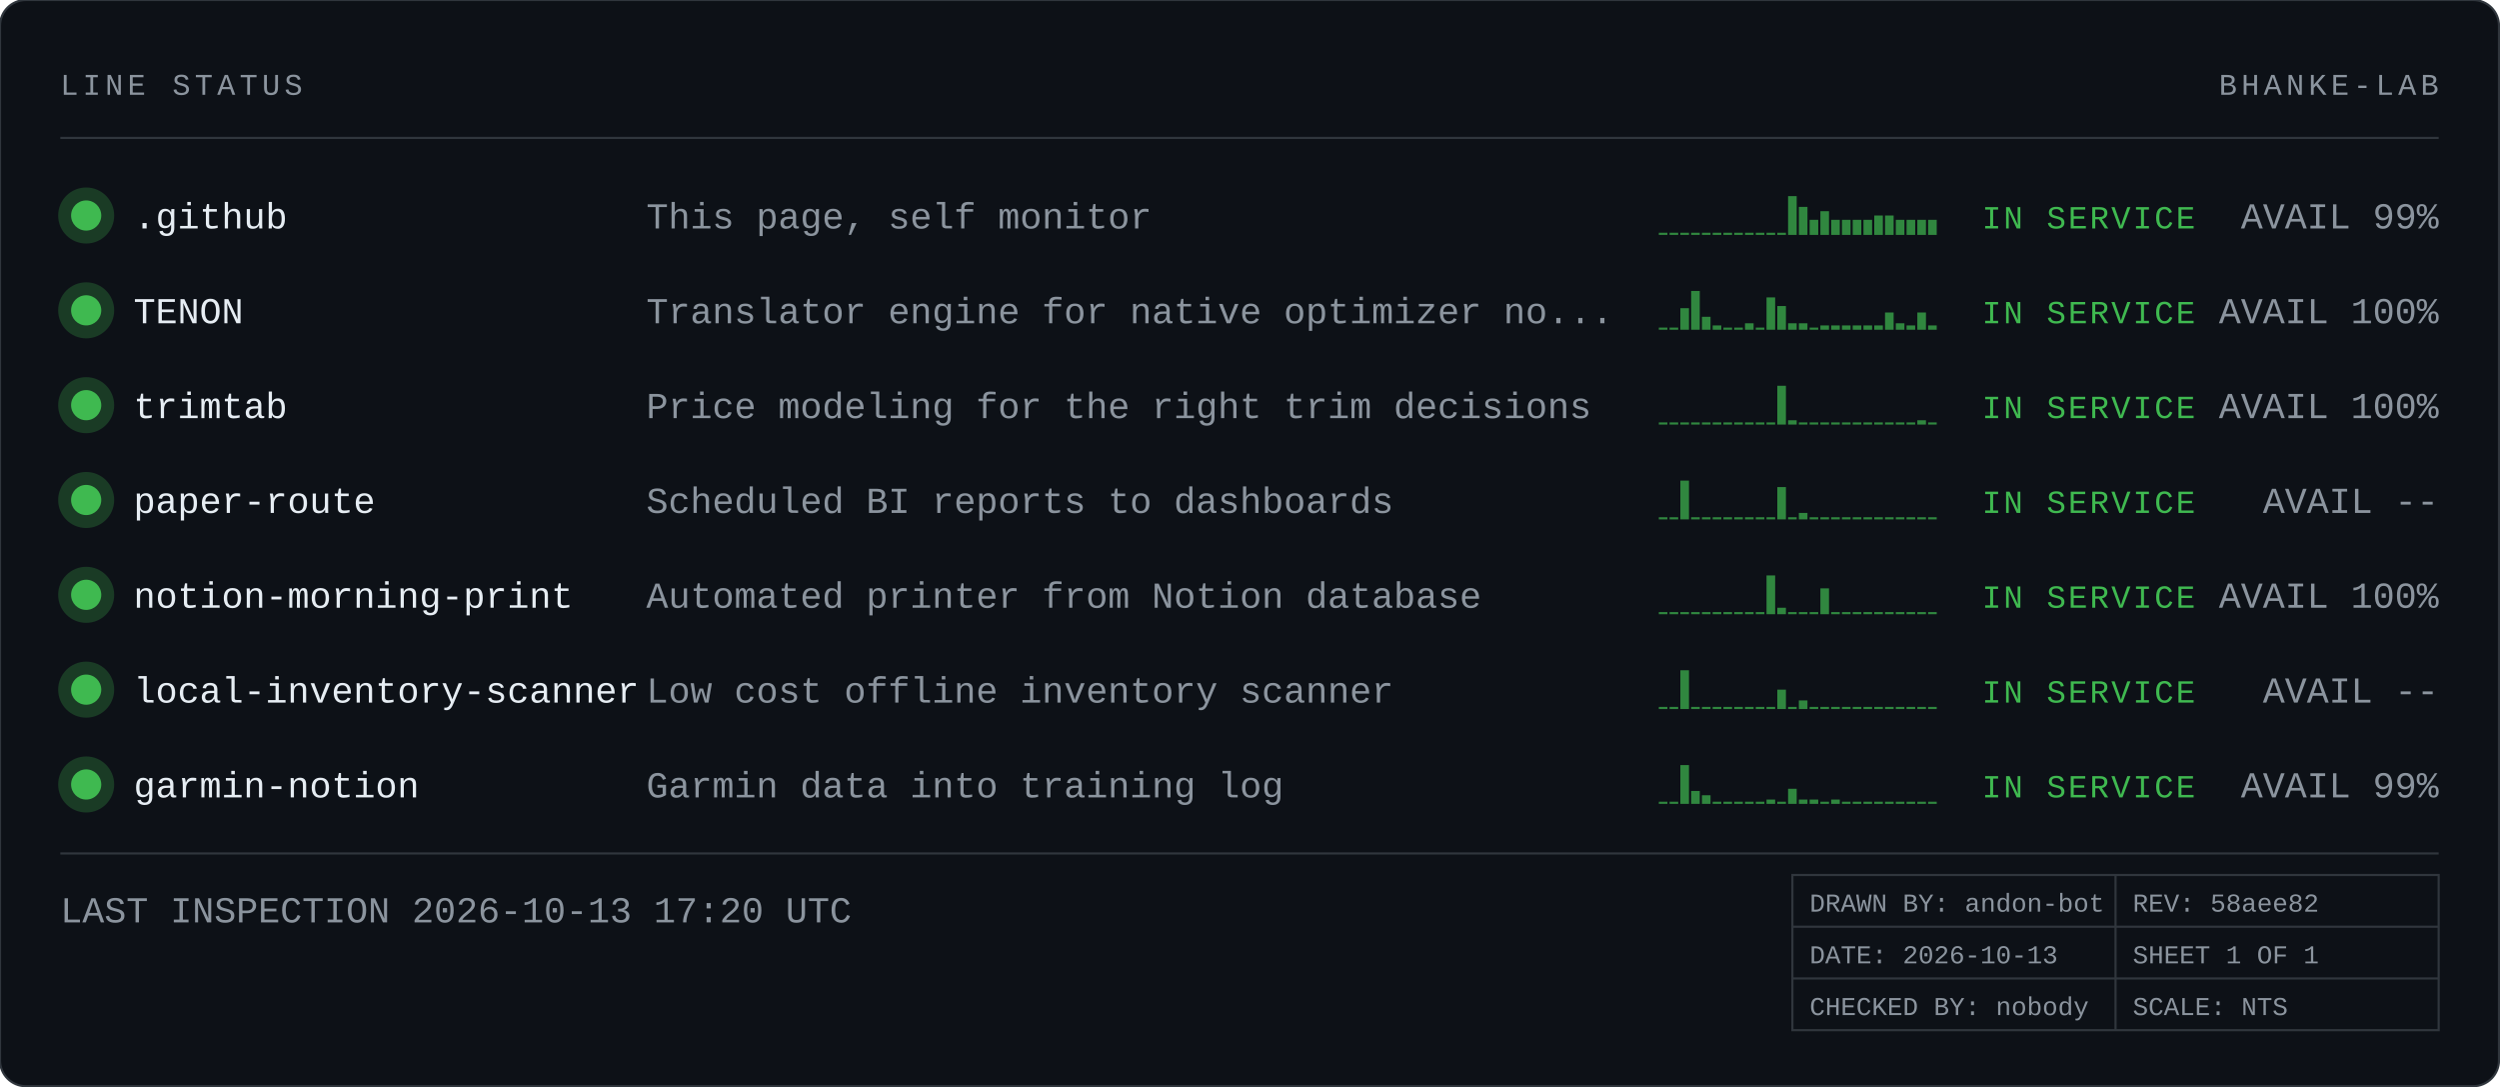
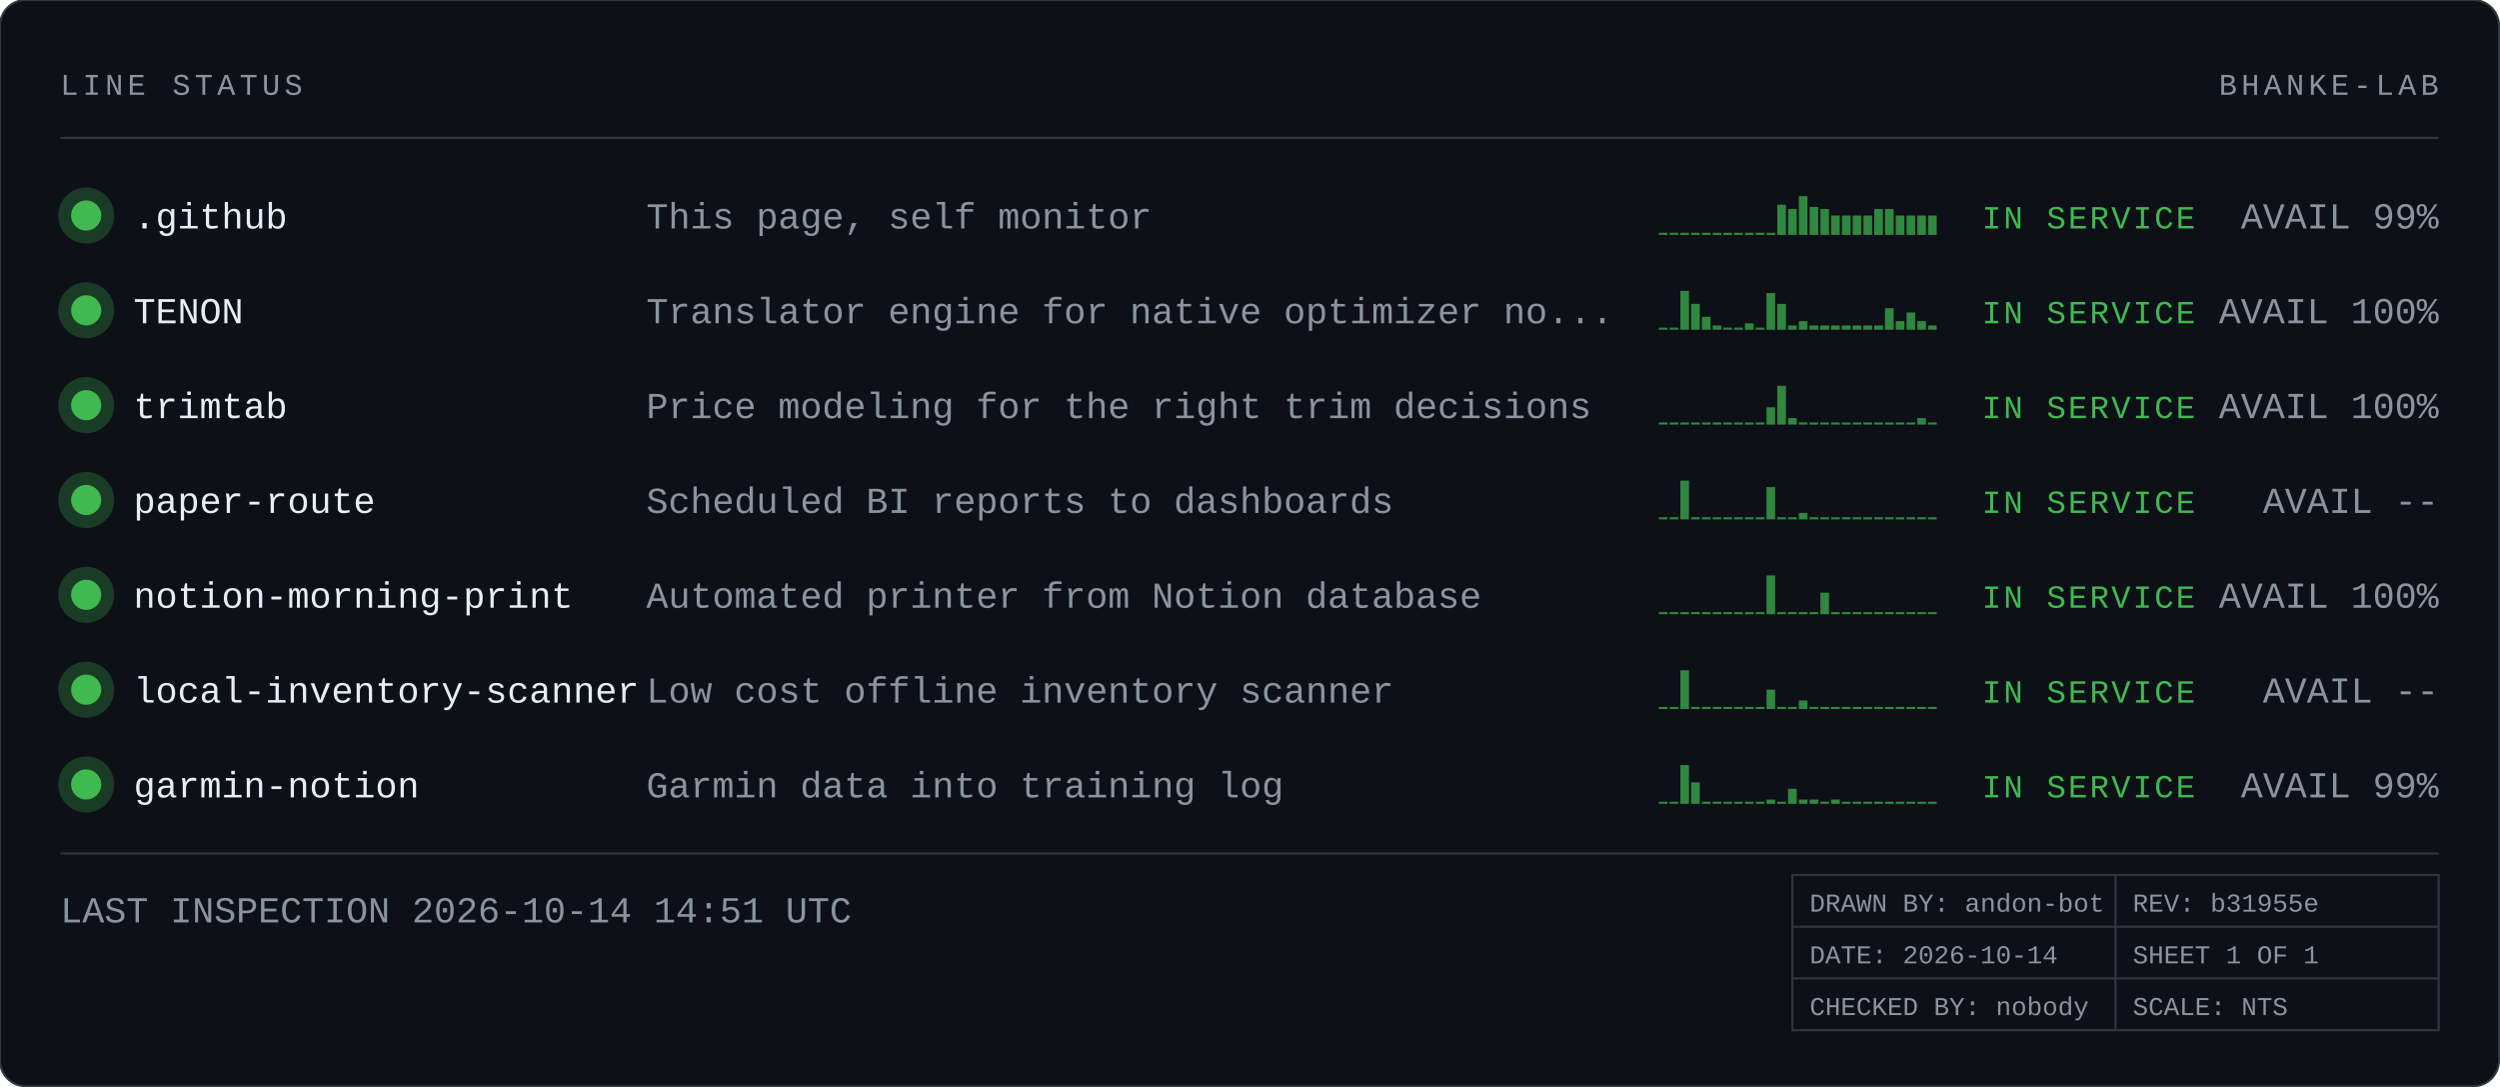
<svg xmlns="http://www.w3.org/2000/svg" width="1160" height="504" viewBox="0 0 1160 504" role="img" aria-label="Andon board">
  <style>
text { font-family: Consolas, 'Courier New', monospace; font-size: 17px; }
.hd { fill: #8b949e; font-size: 14px; letter-spacing: 2px; }
.name { fill: #e6edf3; }
.dim { fill: #8b949e; }
.st { font-size: 15px; letter-spacing: 1px; }
.tb { fill: #8b949e; font-size: 12px; }
</style>
  <rect x="0" y="0" width="1160" height="504" rx="12" fill="#0d1117" stroke="#30363d" />
  <text x="28" y="44" class="hd">LINE STATUS</text>
  <text x="1132" y="44" class="hd" text-anchor="end">BHANKE-LAB</text>
  <line x1="28" y1="64" x2="1132" y2="64" stroke="#30363d" />
  <circle cx="40" cy="100" r="13" fill="#3fb950" opacity="0.25" />
  <circle cx="40" cy="100" r="7" fill="#3fb950" />
  <text x="62" y="106" class="name">.github</text>
  <text x="300" y="106" class="dim">This page, self monitor</text>
  <rect x="770" y="108" width="4" height="1" fill="#3fb950" opacity="0.7" />
  <rect x="775" y="108" width="4" height="1" fill="#3fb950" opacity="0.7" />
  <rect x="780" y="108" width="4" height="1" fill="#3fb950" opacity="0.7" />
  <rect x="785" y="108" width="4" height="1" fill="#3fb950" opacity="0.7" />
  <rect x="790" y="108" width="4" height="1" fill="#3fb950" opacity="0.7" />
  <rect x="795" y="108" width="4" height="1" fill="#3fb950" opacity="0.7" />
  <rect x="800" y="108" width="4" height="1" fill="#3fb950" opacity="0.7" />
  <rect x="805" y="108" width="4" height="1" fill="#3fb950" opacity="0.7" />
  <rect x="810" y="108" width="4" height="1" fill="#3fb950" opacity="0.7" />
  <rect x="815" y="108" width="4" height="1" fill="#3fb950" opacity="0.7" />
  <rect x="820" y="108" width="4" height="1" fill="#3fb950" opacity="0.7" />
-   <rect x="825" y="108" width="4" height="1" fill="#3fb950" opacity="0.7" />
-   <rect x="830" y="91" width="4" height="18" fill="#3fb950" opacity="0.7" />
-   <rect x="835" y="96" width="4" height="13" fill="#3fb950" opacity="0.7" />
-   <rect x="840" y="102" width="4" height="7" fill="#3fb950" opacity="0.7" />
-   <rect x="845" y="98" width="4" height="11" fill="#3fb950" opacity="0.7" />
-   <rect x="850" y="102" width="4" height="7" fill="#3fb950" opacity="0.7" />
-   <rect x="855" y="102" width="4" height="7" fill="#3fb950" opacity="0.7" />
-   <rect x="860" y="102" width="4" height="7" fill="#3fb950" opacity="0.7" />
-   <rect x="865" y="102" width="4" height="7" fill="#3fb950" opacity="0.7" />
-   <rect x="870" y="100" width="4" height="9" fill="#3fb950" opacity="0.7" />
-   <rect x="875" y="100" width="4" height="9" fill="#3fb950" opacity="0.7" />
-   <rect x="880" y="102" width="4" height="7" fill="#3fb950" opacity="0.7" />
-   <rect x="885" y="102" width="4" height="7" fill="#3fb950" opacity="0.7" />
-   <rect x="890" y="102" width="4" height="7" fill="#3fb950" opacity="0.7" />
-   <rect x="895" y="102" width="4" height="7" fill="#3fb950" opacity="0.7" />
+   <rect x="825" y="95" width="4" height="14" fill="#3fb950" opacity="0.7" />
+   <rect x="830" y="97" width="4" height="12" fill="#3fb950" opacity="0.7" />
+   <rect x="835" y="91" width="4" height="18" fill="#3fb950" opacity="0.7" />
+   <rect x="840" y="96" width="4" height="13" fill="#3fb950" opacity="0.7" />
+   <rect x="845" y="97" width="4" height="12" fill="#3fb950" opacity="0.7" />
+   <rect x="850" y="100" width="4" height="9" fill="#3fb950" opacity="0.7" />
+   <rect x="855" y="100" width="4" height="9" fill="#3fb950" opacity="0.7" />
+   <rect x="860" y="100" width="4" height="9" fill="#3fb950" opacity="0.7" />
+   <rect x="865" y="100" width="4" height="9" fill="#3fb950" opacity="0.7" />
+   <rect x="870" y="97" width="4" height="12" fill="#3fb950" opacity="0.7" />
+   <rect x="875" y="97" width="4" height="12" fill="#3fb950" opacity="0.7" />
+   <rect x="880" y="100" width="4" height="9" fill="#3fb950" opacity="0.7" />
+   <rect x="885" y="100" width="4" height="9" fill="#3fb950" opacity="0.7" />
+   <rect x="890" y="100" width="4" height="9" fill="#3fb950" opacity="0.7" />
+   <rect x="895" y="100" width="4" height="9" fill="#3fb950" opacity="0.7" />
  <text x="920" y="106" class="st" fill="#3fb950">IN SERVICE</text>
  <text x="1132" y="106" class="dim" text-anchor="end">AVAIL 99%</text>
  <circle cx="40" cy="144" r="13" fill="#3fb950" opacity="0.25" />
  <circle cx="40" cy="144" r="7" fill="#3fb950" />
  <text x="62" y="150" class="name">TENON</text>
  <text x="300" y="150" class="dim">Translator engine for native optimizer no...</text>
  <rect x="770" y="152" width="4" height="1" fill="#3fb950" opacity="0.7" />
  <rect x="775" y="152" width="4" height="1" fill="#3fb950" opacity="0.7" />
-   <rect x="780" y="143" width="4" height="10" fill="#3fb950" opacity="0.7" />
-   <rect x="785" y="135" width="4" height="18" fill="#3fb950" opacity="0.7" />
+   <rect x="780" y="135" width="4" height="18" fill="#3fb950" opacity="0.7" />
+   <rect x="785" y="141" width="4" height="12" fill="#3fb950" opacity="0.7" />
  <rect x="790" y="147" width="4" height="6" fill="#3fb950" opacity="0.7" />
  <rect x="795" y="151" width="4" height="2" fill="#3fb950" opacity="0.7" />
  <rect x="800" y="152" width="4" height="1" fill="#3fb950" opacity="0.7" />
  <rect x="805" y="152" width="4" height="1" fill="#3fb950" opacity="0.7" />
  <rect x="810" y="150" width="4" height="3" fill="#3fb950" opacity="0.7" />
  <rect x="815" y="152" width="4" height="1" fill="#3fb950" opacity="0.7" />
-   <rect x="820" y="138" width="4" height="15" fill="#3fb950" opacity="0.7" />
-   <rect x="825" y="142" width="4" height="11" fill="#3fb950" opacity="0.7" />
-   <rect x="830" y="150" width="4" height="3" fill="#3fb950" opacity="0.7" />
-   <rect x="835" y="150" width="4" height="3" fill="#3fb950" opacity="0.7" />
-   <rect x="840" y="152" width="4" height="1" fill="#3fb950" opacity="0.7" />
+   <rect x="820" y="136" width="4" height="17" fill="#3fb950" opacity="0.7" />
+   <rect x="825" y="141" width="4" height="12" fill="#3fb950" opacity="0.7" />
+   <rect x="830" y="151" width="4" height="2" fill="#3fb950" opacity="0.7" />
+   <rect x="835" y="149" width="4" height="4" fill="#3fb950" opacity="0.7" />
+   <rect x="840" y="151" width="4" height="2" fill="#3fb950" opacity="0.7" />
  <rect x="845" y="151" width="4" height="2" fill="#3fb950" opacity="0.7" />
  <rect x="850" y="151" width="4" height="2" fill="#3fb950" opacity="0.7" />
  <rect x="855" y="151" width="4" height="2" fill="#3fb950" opacity="0.7" />
  <rect x="860" y="151" width="4" height="2" fill="#3fb950" opacity="0.7" />
  <rect x="865" y="151" width="4" height="2" fill="#3fb950" opacity="0.7" />
  <rect x="870" y="151" width="4" height="2" fill="#3fb950" opacity="0.7" />
-   <rect x="875" y="145" width="4" height="8" fill="#3fb950" opacity="0.7" />
-   <rect x="880" y="150" width="4" height="3" fill="#3fb950" opacity="0.7" />
-   <rect x="885" y="151" width="4" height="2" fill="#3fb950" opacity="0.7" />
-   <rect x="890" y="145" width="4" height="8" fill="#3fb950" opacity="0.7" />
+   <rect x="875" y="143" width="4" height="10" fill="#3fb950" opacity="0.7" />
+   <rect x="880" y="149" width="4" height="4" fill="#3fb950" opacity="0.7" />
+   <rect x="885" y="145" width="4" height="8" fill="#3fb950" opacity="0.7" />
+   <rect x="890" y="149" width="4" height="4" fill="#3fb950" opacity="0.7" />
  <rect x="895" y="151" width="4" height="2" fill="#3fb950" opacity="0.7" />
  <text x="920" y="150" class="st" fill="#3fb950">IN SERVICE</text>
  <text x="1132" y="150" class="dim" text-anchor="end">AVAIL 100%</text>
  <circle cx="40" cy="188" r="13" fill="#3fb950" opacity="0.25" />
  <circle cx="40" cy="188" r="7" fill="#3fb950" />
  <text x="62" y="194" class="name">trimtab</text>
  <text x="300" y="194" class="dim">Price modeling for the right trim decisions</text>
  <rect x="770" y="196" width="4" height="1" fill="#3fb950" opacity="0.7" />
  <rect x="775" y="196" width="4" height="1" fill="#3fb950" opacity="0.7" />
  <rect x="780" y="196" width="4" height="1" fill="#3fb950" opacity="0.7" />
  <rect x="785" y="196" width="4" height="1" fill="#3fb950" opacity="0.7" />
  <rect x="790" y="196" width="4" height="1" fill="#3fb950" opacity="0.7" />
  <rect x="795" y="196" width="4" height="1" fill="#3fb950" opacity="0.7" />
  <rect x="800" y="196" width="4" height="1" fill="#3fb950" opacity="0.7" />
  <rect x="805" y="196" width="4" height="1" fill="#3fb950" opacity="0.7" />
  <rect x="810" y="196" width="4" height="1" fill="#3fb950" opacity="0.7" />
  <rect x="815" y="196" width="4" height="1" fill="#3fb950" opacity="0.7" />
-   <rect x="820" y="196" width="4" height="1" fill="#3fb950" opacity="0.7" />
+   <rect x="820" y="189" width="4" height="8" fill="#3fb950" opacity="0.7" />
  <rect x="825" y="179" width="4" height="18" fill="#3fb950" opacity="0.7" />
-   <rect x="830" y="195" width="4" height="2" fill="#3fb950" opacity="0.7" />
+   <rect x="830" y="194" width="4" height="3" fill="#3fb950" opacity="0.7" />
  <rect x="835" y="196" width="4" height="1" fill="#3fb950" opacity="0.7" />
  <rect x="840" y="196" width="4" height="1" fill="#3fb950" opacity="0.7" />
  <rect x="845" y="196" width="4" height="1" fill="#3fb950" opacity="0.7" />
  <rect x="850" y="196" width="4" height="1" fill="#3fb950" opacity="0.7" />
  <rect x="855" y="196" width="4" height="1" fill="#3fb950" opacity="0.7" />
  <rect x="860" y="196" width="4" height="1" fill="#3fb950" opacity="0.7" />
  <rect x="865" y="196" width="4" height="1" fill="#3fb950" opacity="0.7" />
  <rect x="870" y="196" width="4" height="1" fill="#3fb950" opacity="0.7" />
  <rect x="875" y="196" width="4" height="1" fill="#3fb950" opacity="0.7" />
  <rect x="880" y="196" width="4" height="1" fill="#3fb950" opacity="0.7" />
  <rect x="885" y="196" width="4" height="1" fill="#3fb950" opacity="0.7" />
-   <rect x="890" y="195" width="4" height="2" fill="#3fb950" opacity="0.7" />
+   <rect x="890" y="194" width="4" height="3" fill="#3fb950" opacity="0.7" />
  <rect x="895" y="196" width="4" height="1" fill="#3fb950" opacity="0.7" />
  <text x="920" y="194" class="st" fill="#3fb950">IN SERVICE</text>
  <text x="1132" y="194" class="dim" text-anchor="end">AVAIL 100%</text>
  <circle cx="40" cy="232" r="13" fill="#3fb950" opacity="0.25" />
  <circle cx="40" cy="232" r="7" fill="#3fb950" />
  <text x="62" y="238" class="name">paper-route</text>
  <text x="300" y="238" class="dim">Scheduled BI reports to dashboards</text>
  <rect x="770" y="240" width="4" height="1" fill="#3fb950" opacity="0.7" />
  <rect x="775" y="240" width="4" height="1" fill="#3fb950" opacity="0.7" />
  <rect x="780" y="223" width="4" height="18" fill="#3fb950" opacity="0.7" />
  <rect x="785" y="240" width="4" height="1" fill="#3fb950" opacity="0.7" />
  <rect x="790" y="240" width="4" height="1" fill="#3fb950" opacity="0.7" />
  <rect x="795" y="240" width="4" height="1" fill="#3fb950" opacity="0.7" />
  <rect x="800" y="240" width="4" height="1" fill="#3fb950" opacity="0.7" />
  <rect x="805" y="240" width="4" height="1" fill="#3fb950" opacity="0.7" />
  <rect x="810" y="240" width="4" height="1" fill="#3fb950" opacity="0.7" />
  <rect x="815" y="240" width="4" height="1" fill="#3fb950" opacity="0.7" />
-   <rect x="820" y="240" width="4" height="1" fill="#3fb950" opacity="0.7" />
-   <rect x="825" y="226" width="4" height="15" fill="#3fb950" opacity="0.7" />
+   <rect x="820" y="226" width="4" height="15" fill="#3fb950" opacity="0.7" />
+   <rect x="825" y="240" width="4" height="1" fill="#3fb950" opacity="0.7" />
  <rect x="830" y="240" width="4" height="1" fill="#3fb950" opacity="0.7" />
  <rect x="835" y="238" width="4" height="3" fill="#3fb950" opacity="0.7" />
  <rect x="840" y="240" width="4" height="1" fill="#3fb950" opacity="0.7" />
  <rect x="845" y="240" width="4" height="1" fill="#3fb950" opacity="0.7" />
  <rect x="850" y="240" width="4" height="1" fill="#3fb950" opacity="0.7" />
  <rect x="855" y="240" width="4" height="1" fill="#3fb950" opacity="0.7" />
  <rect x="860" y="240" width="4" height="1" fill="#3fb950" opacity="0.7" />
  <rect x="865" y="240" width="4" height="1" fill="#3fb950" opacity="0.7" />
  <rect x="870" y="240" width="4" height="1" fill="#3fb950" opacity="0.7" />
  <rect x="875" y="240" width="4" height="1" fill="#3fb950" opacity="0.7" />
  <rect x="880" y="240" width="4" height="1" fill="#3fb950" opacity="0.7" />
  <rect x="885" y="240" width="4" height="1" fill="#3fb950" opacity="0.7" />
  <rect x="890" y="240" width="4" height="1" fill="#3fb950" opacity="0.7" />
  <rect x="895" y="240" width="4" height="1" fill="#3fb950" opacity="0.7" />
  <text x="920" y="238" class="st" fill="#3fb950">IN SERVICE</text>
  <text x="1132" y="238" class="dim" text-anchor="end">AVAIL --</text>
  <circle cx="40" cy="276" r="13" fill="#3fb950" opacity="0.25" />
  <circle cx="40" cy="276" r="7" fill="#3fb950" />
  <text x="62" y="282" class="name">notion-morning-print</text>
  <text x="300" y="282" class="dim">Automated printer from Notion database</text>
  <rect x="770" y="284" width="4" height="1" fill="#3fb950" opacity="0.7" />
  <rect x="775" y="284" width="4" height="1" fill="#3fb950" opacity="0.7" />
  <rect x="780" y="284" width="4" height="1" fill="#3fb950" opacity="0.7" />
  <rect x="785" y="284" width="4" height="1" fill="#3fb950" opacity="0.7" />
  <rect x="790" y="284" width="4" height="1" fill="#3fb950" opacity="0.7" />
  <rect x="795" y="284" width="4" height="1" fill="#3fb950" opacity="0.7" />
  <rect x="800" y="284" width="4" height="1" fill="#3fb950" opacity="0.7" />
  <rect x="805" y="284" width="4" height="1" fill="#3fb950" opacity="0.7" />
  <rect x="810" y="284" width="4" height="1" fill="#3fb950" opacity="0.7" />
  <rect x="815" y="284" width="4" height="1" fill="#3fb950" opacity="0.7" />
  <rect x="820" y="267" width="4" height="18" fill="#3fb950" opacity="0.7" />
-   <rect x="825" y="282" width="4" height="3" fill="#3fb950" opacity="0.7" />
+   <rect x="825" y="284" width="4" height="1" fill="#3fb950" opacity="0.7" />
  <rect x="830" y="284" width="4" height="1" fill="#3fb950" opacity="0.7" />
  <rect x="835" y="284" width="4" height="1" fill="#3fb950" opacity="0.7" />
  <rect x="840" y="284" width="4" height="1" fill="#3fb950" opacity="0.7" />
-   <rect x="845" y="273" width="4" height="12" fill="#3fb950" opacity="0.7" />
+   <rect x="845" y="275" width="4" height="10" fill="#3fb950" opacity="0.7" />
  <rect x="850" y="284" width="4" height="1" fill="#3fb950" opacity="0.7" />
  <rect x="855" y="284" width="4" height="1" fill="#3fb950" opacity="0.7" />
  <rect x="860" y="284" width="4" height="1" fill="#3fb950" opacity="0.7" />
  <rect x="865" y="284" width="4" height="1" fill="#3fb950" opacity="0.7" />
  <rect x="870" y="284" width="4" height="1" fill="#3fb950" opacity="0.7" />
  <rect x="875" y="284" width="4" height="1" fill="#3fb950" opacity="0.7" />
  <rect x="880" y="284" width="4" height="1" fill="#3fb950" opacity="0.7" />
  <rect x="885" y="284" width="4" height="1" fill="#3fb950" opacity="0.7" />
  <rect x="890" y="284" width="4" height="1" fill="#3fb950" opacity="0.7" />
  <rect x="895" y="284" width="4" height="1" fill="#3fb950" opacity="0.7" />
  <text x="920" y="282" class="st" fill="#3fb950">IN SERVICE</text>
  <text x="1132" y="282" class="dim" text-anchor="end">AVAIL 100%</text>
  <circle cx="40" cy="320" r="13" fill="#3fb950" opacity="0.25" />
  <circle cx="40" cy="320" r="7" fill="#3fb950" />
  <text x="62" y="326" class="name">local-inventory-scanner</text>
  <text x="300" y="326" class="dim">Low cost offline inventory scanner</text>
  <rect x="770" y="328" width="4" height="1" fill="#3fb950" opacity="0.7" />
  <rect x="775" y="328" width="4" height="1" fill="#3fb950" opacity="0.7" />
  <rect x="780" y="311" width="4" height="18" fill="#3fb950" opacity="0.7" />
  <rect x="785" y="328" width="4" height="1" fill="#3fb950" opacity="0.7" />
  <rect x="790" y="328" width="4" height="1" fill="#3fb950" opacity="0.7" />
  <rect x="795" y="328" width="4" height="1" fill="#3fb950" opacity="0.7" />
  <rect x="800" y="328" width="4" height="1" fill="#3fb950" opacity="0.7" />
  <rect x="805" y="328" width="4" height="1" fill="#3fb950" opacity="0.7" />
  <rect x="810" y="328" width="4" height="1" fill="#3fb950" opacity="0.7" />
  <rect x="815" y="328" width="4" height="1" fill="#3fb950" opacity="0.7" />
-   <rect x="820" y="328" width="4" height="1" fill="#3fb950" opacity="0.7" />
-   <rect x="825" y="320" width="4" height="9" fill="#3fb950" opacity="0.7" />
+   <rect x="820" y="320" width="4" height="9" fill="#3fb950" opacity="0.7" />
+   <rect x="825" y="328" width="4" height="1" fill="#3fb950" opacity="0.7" />
  <rect x="830" y="328" width="4" height="1" fill="#3fb950" opacity="0.7" />
  <rect x="835" y="325" width="4" height="4" fill="#3fb950" opacity="0.7" />
  <rect x="840" y="328" width="4" height="1" fill="#3fb950" opacity="0.7" />
  <rect x="845" y="328" width="4" height="1" fill="#3fb950" opacity="0.7" />
  <rect x="850" y="328" width="4" height="1" fill="#3fb950" opacity="0.7" />
  <rect x="855" y="328" width="4" height="1" fill="#3fb950" opacity="0.7" />
  <rect x="860" y="328" width="4" height="1" fill="#3fb950" opacity="0.7" />
  <rect x="865" y="328" width="4" height="1" fill="#3fb950" opacity="0.7" />
  <rect x="870" y="328" width="4" height="1" fill="#3fb950" opacity="0.7" />
  <rect x="875" y="328" width="4" height="1" fill="#3fb950" opacity="0.7" />
  <rect x="880" y="328" width="4" height="1" fill="#3fb950" opacity="0.7" />
  <rect x="885" y="328" width="4" height="1" fill="#3fb950" opacity="0.7" />
  <rect x="890" y="328" width="4" height="1" fill="#3fb950" opacity="0.7" />
  <rect x="895" y="328" width="4" height="1" fill="#3fb950" opacity="0.7" />
  <text x="920" y="326" class="st" fill="#3fb950">IN SERVICE</text>
  <text x="1132" y="326" class="dim" text-anchor="end">AVAIL --</text>
  <circle cx="40" cy="364" r="13" fill="#3fb950" opacity="0.25" />
  <circle cx="40" cy="364" r="7" fill="#3fb950" />
  <text x="62" y="370" class="name">garmin-notion</text>
  <text x="300" y="370" class="dim">Garmin data into training log</text>
  <rect x="770" y="372" width="4" height="1" fill="#3fb950" opacity="0.7" />
  <rect x="775" y="372" width="4" height="1" fill="#3fb950" opacity="0.7" />
  <rect x="780" y="355" width="4" height="18" fill="#3fb950" opacity="0.7" />
-   <rect x="785" y="367" width="4" height="6" fill="#3fb950" opacity="0.7" />
-   <rect x="790" y="369" width="4" height="4" fill="#3fb950" opacity="0.7" />
+   <rect x="785" y="363" width="4" height="10" fill="#3fb950" opacity="0.7" />
+   <rect x="790" y="372" width="4" height="1" fill="#3fb950" opacity="0.7" />
  <rect x="795" y="372" width="4" height="1" fill="#3fb950" opacity="0.7" />
  <rect x="800" y="372" width="4" height="1" fill="#3fb950" opacity="0.7" />
  <rect x="805" y="372" width="4" height="1" fill="#3fb950" opacity="0.7" />
  <rect x="810" y="372" width="4" height="1" fill="#3fb950" opacity="0.7" />
  <rect x="815" y="372" width="4" height="1" fill="#3fb950" opacity="0.7" />
  <rect x="820" y="371" width="4" height="2" fill="#3fb950" opacity="0.7" />
  <rect x="825" y="372" width="4" height="1" fill="#3fb950" opacity="0.7" />
  <rect x="830" y="366" width="4" height="7" fill="#3fb950" opacity="0.7" />
  <rect x="835" y="371" width="4" height="2" fill="#3fb950" opacity="0.7" />
  <rect x="840" y="371" width="4" height="2" fill="#3fb950" opacity="0.7" />
  <rect x="845" y="372" width="4" height="1" fill="#3fb950" opacity="0.7" />
  <rect x="850" y="371" width="4" height="2" fill="#3fb950" opacity="0.7" />
  <rect x="855" y="372" width="4" height="1" fill="#3fb950" opacity="0.7" />
  <rect x="860" y="372" width="4" height="1" fill="#3fb950" opacity="0.7" />
  <rect x="865" y="372" width="4" height="1" fill="#3fb950" opacity="0.7" />
  <rect x="870" y="372" width="4" height="1" fill="#3fb950" opacity="0.7" />
  <rect x="875" y="372" width="4" height="1" fill="#3fb950" opacity="0.7" />
  <rect x="880" y="372" width="4" height="1" fill="#3fb950" opacity="0.7" />
  <rect x="885" y="372" width="4" height="1" fill="#3fb950" opacity="0.7" />
  <rect x="890" y="372" width="4" height="1" fill="#3fb950" opacity="0.7" />
  <rect x="895" y="372" width="4" height="1" fill="#3fb950" opacity="0.7" />
  <text x="920" y="370" class="st" fill="#3fb950">IN SERVICE</text>
  <text x="1132" y="370" class="dim" text-anchor="end">AVAIL 99%</text>
  <line x1="28" y1="396" x2="1132" y2="396" stroke="#30363d" />
-   <text x="28" y="428" class="dim">LAST INSPECTION 2026-10-13 17:20 UTC</text>
+   <text x="28" y="428" class="dim">LAST INSPECTION 2026-10-14 14:51 UTC</text>
  <rect x="832" y="406" width="300" height="72" fill="none" stroke="#30363d" />
  <line x1="832" y1="430" x2="1132" y2="430" stroke="#30363d" />
  <line x1="832" y1="454" x2="1132" y2="454" stroke="#30363d" />
  <line x1="982" y1="406" x2="982" y2="478" stroke="#30363d" />
  <text x="840" y="423" class="tb">DRAWN BY: andon-bot</text>
-   <text x="990" y="423" class="tb">REV: 58aee82</text>
-   <text x="840" y="447" class="tb">DATE: 2026-10-13</text>
+   <text x="990" y="423" class="tb">REV: b31955e</text>
+   <text x="840" y="447" class="tb">DATE: 2026-10-14</text>
  <text x="990" y="447" class="tb">SHEET 1 OF 1</text>
  <text x="840" y="471" class="tb">CHECKED BY: nobody</text>
  <text x="990" y="471" class="tb">SCALE: NTS</text>
</svg>
